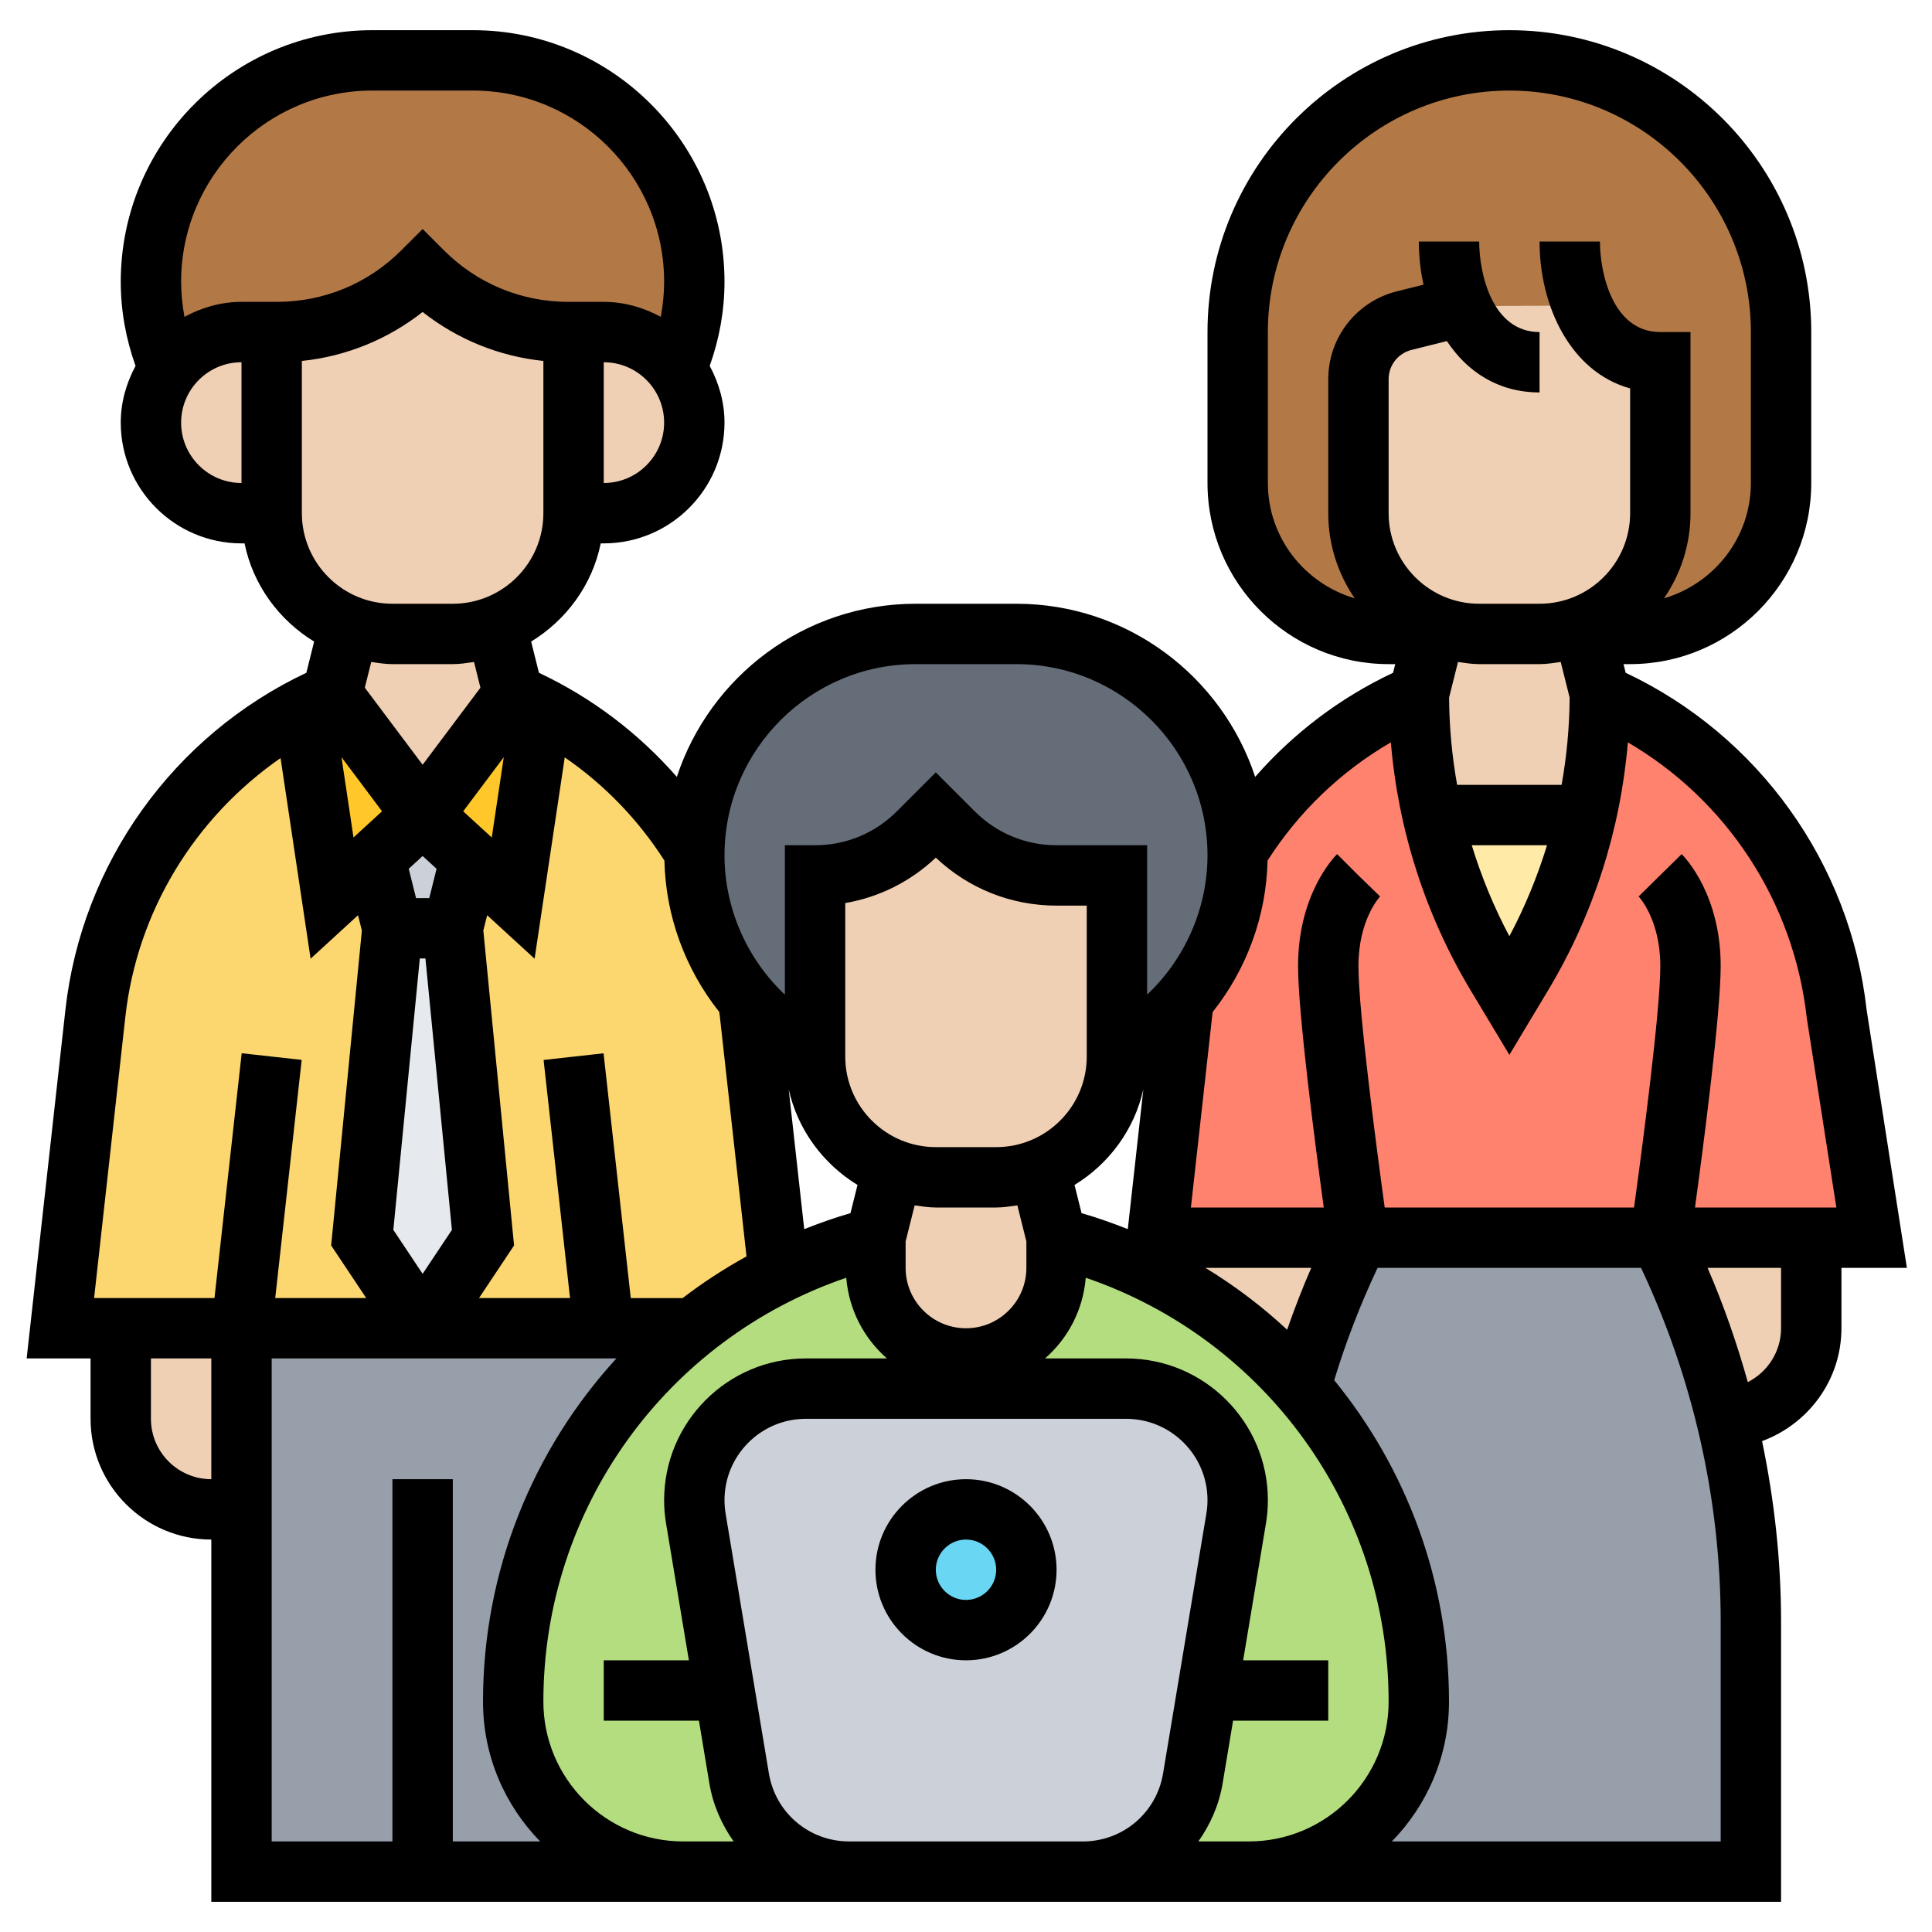
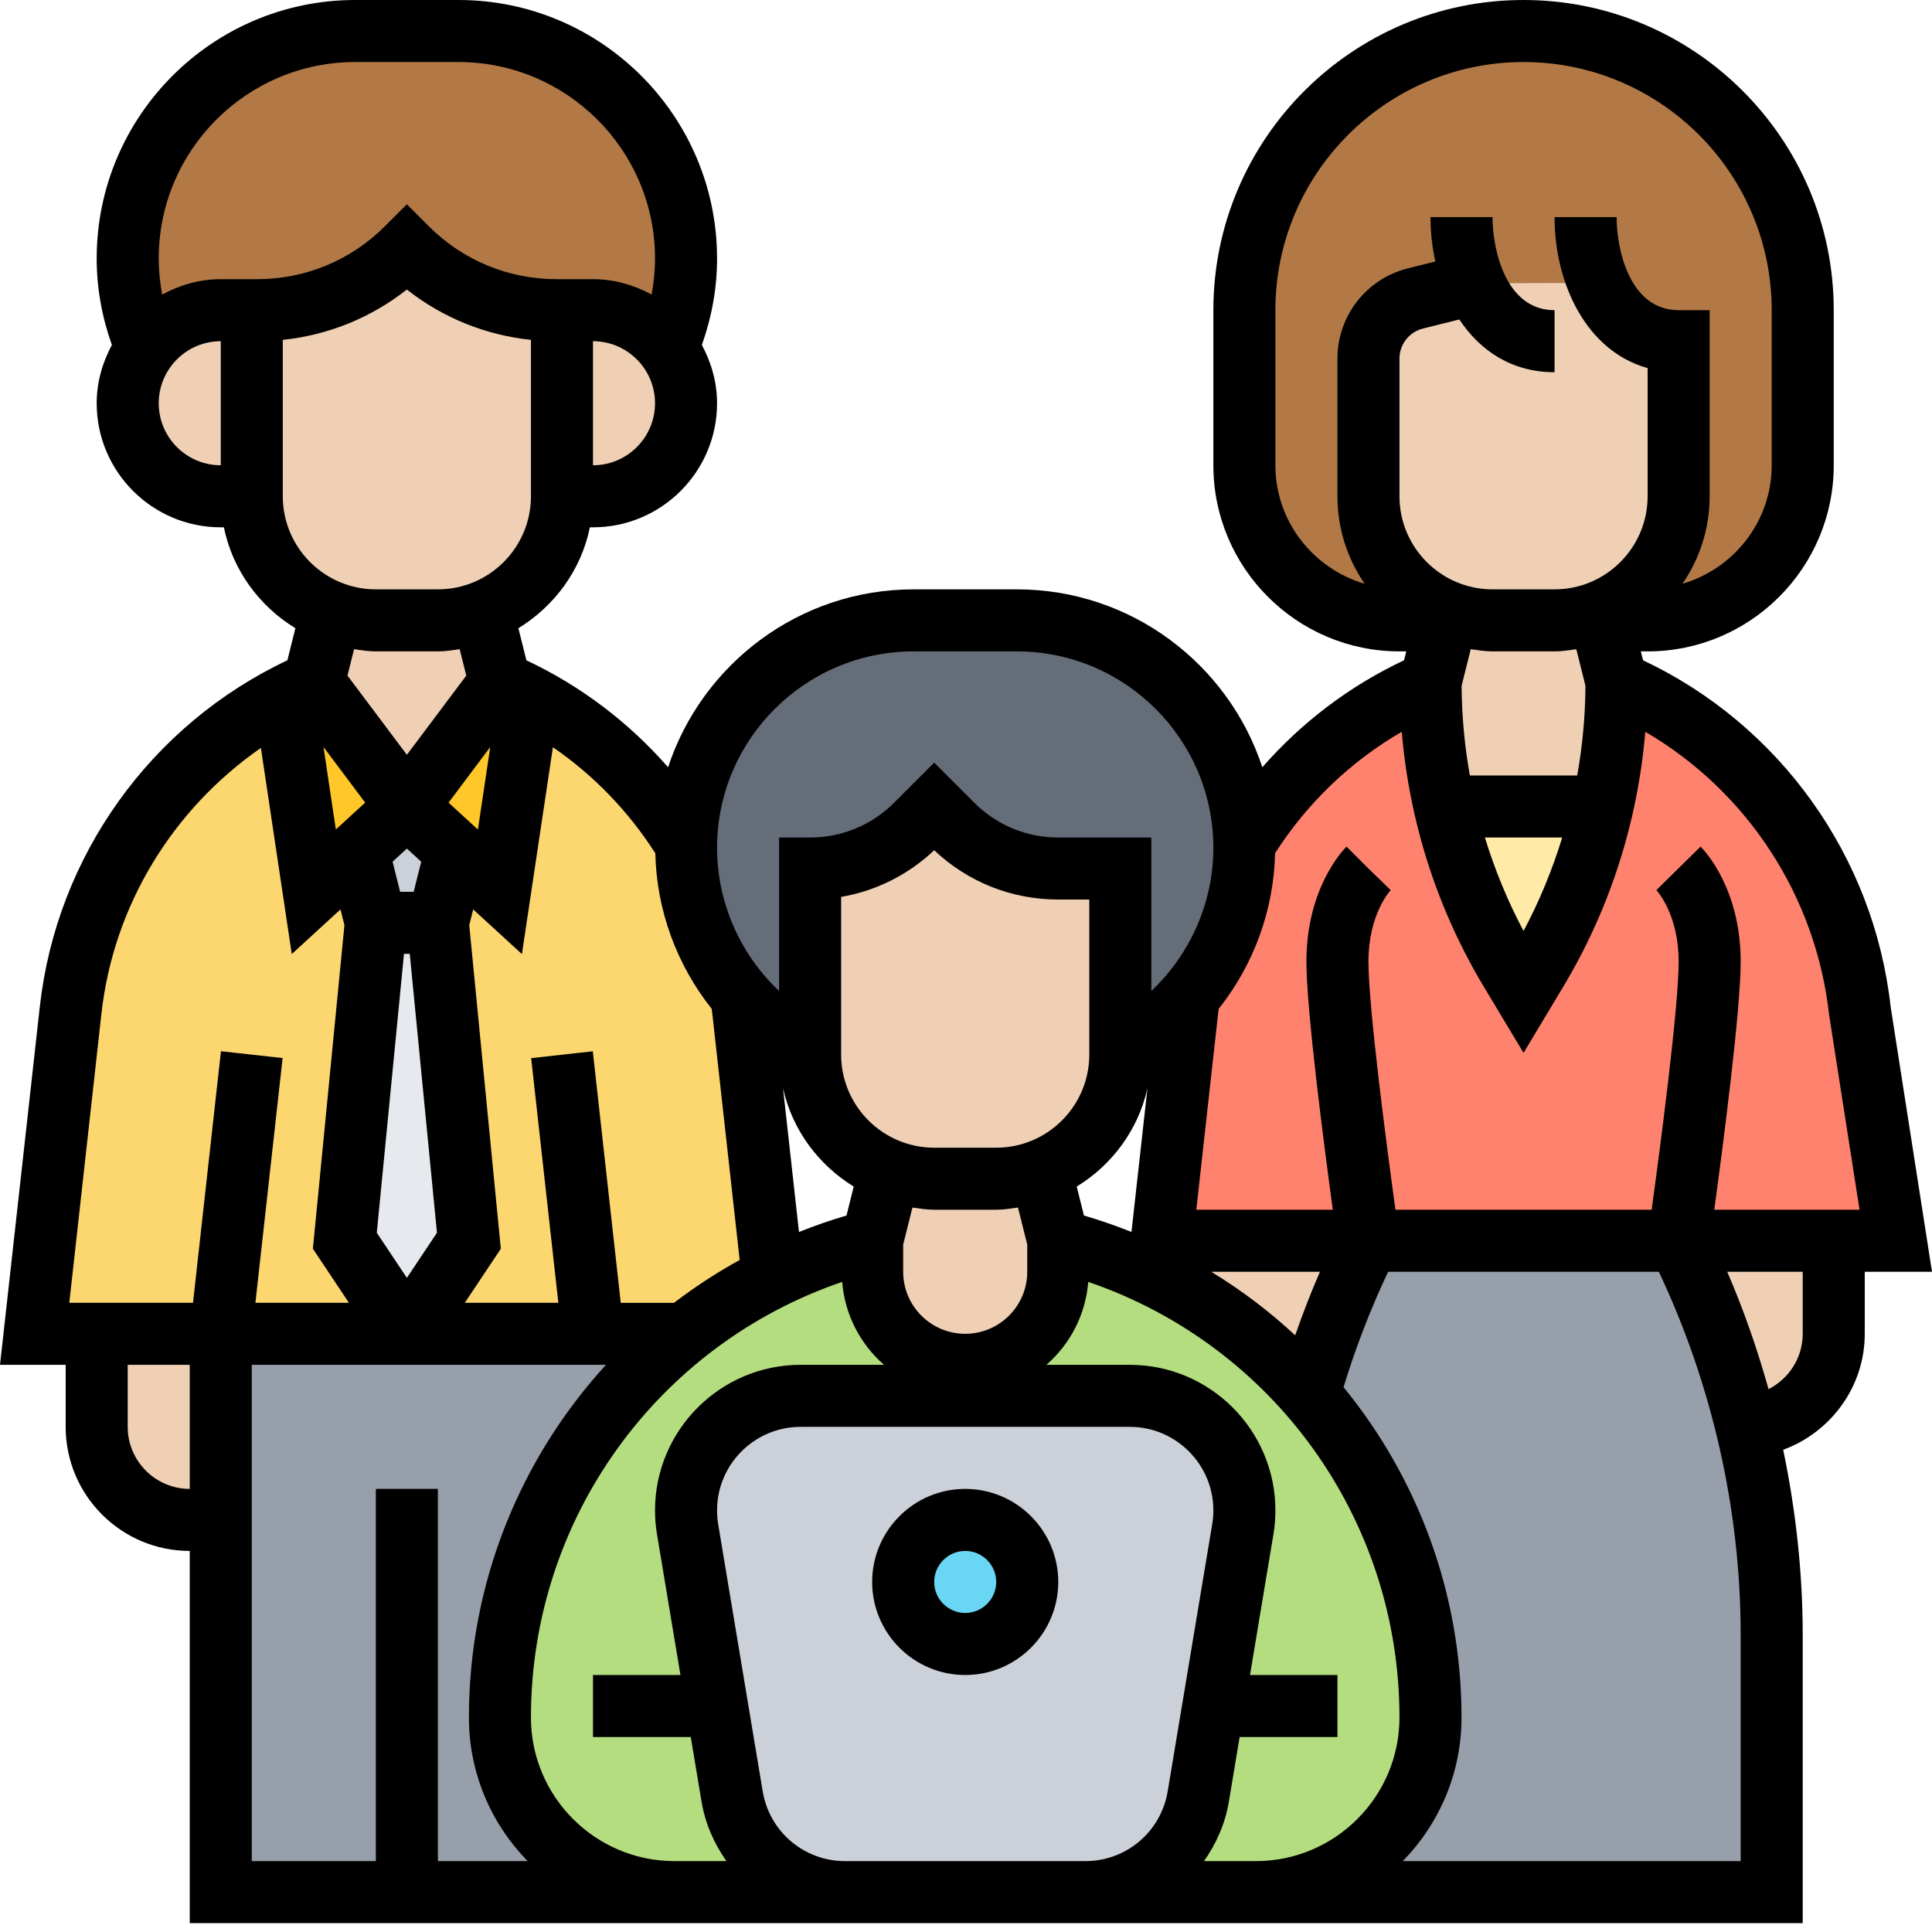
- <svg xmlns="http://www.w3.org/2000/svg" id="Layer_5" enable-background="new 0 0 64 64" height="512" viewBox="0 0 64 64" width="512">
-   <g>
-     <g>
-       <g>
-         <path d="m14 62h-6v-12-6h6 6 2.94l-2.58 2.62c-2.12 2.71-3.36 6.12-3.36 9.75 0 1.55.63 2.96 1.65 3.98s2.43 1.65 3.98 1.65z" fill="#969faa" />
+ <svg xmlns="http://www.w3.org/2000/svg" version="1.1" width="24" viewBox="0 0 3 3" height="24" enable-background="new 0 0 64 64" id="Layer_5">
+   <defs id="defs123" />
+   <g transform="matrix(0.04816569,0,0,0.04816569,-0.0425303,-0.04816569)" id="g118">
+     <g id="g110">
+       <g id="g4">
+         <path id="path2" fill="#969faa" d="M 14,62 H 8 V 50 44 h 6 6 2.94 l -2.58,2.62 C 18.24,49.33 17,52.74 17,56.37 c 0,1.55 0.63,2.96 1.65,3.98 1.02,1.02 2.43,1.65 3.98,1.65 z" />
      </g>
-       <g>
-         <path d="m13 30.75h2l1 10.25-2 3-2-3z" fill="#e6e9ed" />
+       <g id="g8">
+         <path id="path6" fill="#e6e9ed" d="m 13,30.75 h 2 L 16,41 14,44 12,41 Z" />
      </g>
-       <g>
-         <path d="m14 27 1.58 1.45-.58 2.3h-2l-.58-2.3z" fill="#ccd1d9" />
+       <g id="g12">
+         <path id="path10" fill="#ccd1d9" d="m 14,27 1.58,1.45 -0.58,2.3 h -2 l -0.58,-2.3 z" />
      </g>
-       <g>
-         <path d="m13 30.75-1 10.25 2 3h-6-4-2l1.16-10.43c.26-2.34 1.14-4.52 2.49-6.35 1.15-1.55 2.65-2.85 4.41-3.77l.94 6.3 1.42-1.3z" fill="#fcd770" />
+       <g id="g16">
+         <path id="path14" fill="#fcd770" d="M 13,30.75 12,41 14,44 H 8 4 2 L 3.16,33.57 C 3.42,31.23 4.3,29.05 5.65,27.22 6.8,25.67 8.3,24.37 10.06,23.45 l 0.94,6.3 1.42,-1.3 z" />
      </g>
-       <g>
-         <path d="m23 28.2h.01c-.01.04-.01.09-.01.13 0 1.15.27 2.28.78 3.28.27.54.6 1.05 1.01 1.51l-.01.01c.03.14.04.29.06.44l.96 8.61c-1.02.5-1.98 1.12-2.86 1.82h-2.94-6l2-3-1-10.25.58-2.3 1.42 1.3.94-6.3c2.1 1.11 3.85 2.76 5.06 4.75z" fill="#fcd770" />
+       <g id="g20">
+         <path id="path18" fill="#fcd770" d="m 23,28.2 h 0.01 C 23,28.24 23,28.29 23,28.33 c 0,1.15 0.27,2.28 0.78,3.28 0.27,0.54 0.6,1.05 1.01,1.51 l -0.01,0.01 c 0.03,0.14 0.04,0.29 0.06,0.44 l 0.96,8.61 C 24.78,42.68 23.82,43.3 22.94,44 H 20 14 l 2,-3 -1,-10.25 0.58,-2.3 1.42,1.3 0.94,-6.3 c 2.1,1.11 3.85,2.76 5.06,4.75 z" />
      </g>
-       <g>
-         <path d="m17 23c.32.14.63.29.94.45l-.94 6.3-1.42-1.3-1.58-1.45z" fill="#ffc729" />
+       <g id="g24">
+         <path id="path22" fill="#ffc729" d="m 17,23 c 0.32,0.14 0.63,0.29 0.94,0.45 L 17,29.75 15.58,28.45 14,27 Z" />
      </g>
-       <g>
-         <path d="m12.42 28.45-1.42 1.3-.94-6.3c.31-.16.62-.31.94-.45l3 4z" fill="#ffc729" />
+       <g id="g28">
+         <path id="path26" fill="#ffc729" d="M 12.42,28.45 11,29.75 10.06,23.45 C 10.37,23.29 10.68,23.14 11,23 l 3,4 z" />
      </g>
-       <g>
-         <path d="m8 11c-.99 0-1.87.48-2.41 1.22-.38-.9-.59-1.88-.59-2.89 0-4.05 3.28-7.33 7.33-7.33h3.34c2.03 0 3.86.82 5.18 2.15 1.33 1.32 2.15 3.15 2.15 5.18 0 1.01-.21 1.99-.59 2.89-.09-.12-.18-.23-.29-.34-.54-.54-1.29-.88-2.12-.88h-1-.17c-1.81 0-3.55-.72-4.83-2-1.28 1.28-3.02 2-4.83 2h-.17z" fill="#b27946" />
+       <g id="g32">
+         <path id="path30" fill="#b27946" d="M 8,11 C 7.01,11 6.13,11.48 5.59,12.22 5.21,11.32 5,10.34 5,9.33 5,5.28 8.28,2 12.33,2 h 3.34 C 17.7,2 19.53,2.82 20.85,4.15 22.18,5.47 23,7.3 23,9.33 23,10.34 22.79,11.32 22.41,12.22 22.32,12.1 22.23,11.99 22.12,11.88 21.58,11.34 20.83,11 20,11 H 19 18.83 C 17.02,11 15.28,10.28 14,9 12.72,10.28 10.98,11 9.17,11 H 9 Z" />
      </g>
-       <g>
-         <path d="m45 17c0 1.7 1.06 3.16 2.57 3.73v.01l-.07.26h-1.5c-2.76 0-5-2.24-5-5v-5c0-4.97 4.03-9 9-9 2.48 0 4.74 1.01 6.36 2.64 1.63 1.62 2.64 3.88 2.64 6.36v5c0 2.76-2.24 5-5 5h-1.5l-.07-.26v-.01c1.51-.57 2.57-2.03 2.57-3.73v-5c-1.25 0-2.11-.79-2.59-1.87l-3.99.01-1.91.48c-.89.22-1.51 1.02-1.51 1.94z" fill="#b27946" />
+       <g id="g36">
+         <path id="path34" fill="#b27946" d="m 45,17 c 0,1.7 1.06,3.16 2.57,3.73 v 0.01 L 47.5,21 H 46 c -2.76,0 -5,-2.24 -5,-5 v -5 c 0,-4.97 4.03,-9 9,-9 2.48,0 4.74,1.01 6.36,2.64 C 57.99,6.26 59,8.52 59,11 v 5 c 0,2.76 -2.24,5 -5,5 H 52.5 L 52.43,20.74 V 20.73 C 53.94,20.16 55,18.7 55,17 v -5 c -1.25,0 -2.11,-0.79 -2.59,-1.87 l -3.99,0.01 -1.91,0.48 C 45.62,10.84 45,11.64 45,12.56 Z" />
      </g>
-       <g>
-         <path d="m58 53.71v8.29h-16.63c3.11 0 5.63-2.52 5.63-5.63 0-3.63-1.24-7.04-3.36-9.75-.18-.23-.37-.46-.56-.68.48-1.7 1.13-3.35 1.92-4.94h10c.96 1.92 1.69 3.93 2.19 5.99.54 2.19.81 4.45.81 6.72z" fill="#969faa" />
+       <g id="g40">
+         <path id="path38" fill="#969faa" d="M 58,53.71 V 62 H 41.37 C 44.48,62 47,59.48 47,56.37 47,52.74 45.76,49.33 43.64,46.62 43.46,46.39 43.27,46.16 43.08,45.94 43.56,44.24 44.21,42.59 45,41 h 10 c 0.96,1.92 1.69,3.93 2.19,5.99 0.54,2.19 0.81,4.45 0.81,6.72 z" />
      </g>
-       <g>
-         <path d="m55 41h-10-6.67l.83-7.43c.02-.15.03-.3.06-.44l-.01-.01c1.15-1.32 1.79-3.02 1.79-4.79 0-.05 0-.09-.01-.14h.01c1.39-2.27 3.47-4.1 6-5.19 0 1.36.15 2.7.45 4h.01c.41 1.85 1.12 3.64 2.11 5.29l.43.71.43-.71c.99-1.65 1.7-3.44 2.11-5.29h.01c.3-1.3.45-2.64.45-4 2.16.92 4 2.4 5.35 4.22 1.35 1.83 2.23 4.01 2.49 6.35l1.16 7.43h-2z" fill="#ff826e" />
+       <g id="g44">
+         <path id="path42" fill="#ff826e" d="M 55,41 H 45 38.33 l 0.83,-7.43 c 0.02,-0.15 0.03,-0.3 0.06,-0.44 L 39.21,33.12 C 40.36,31.8 41,30.1 41,28.33 41,28.28 41,28.24 40.99,28.19 H 41 c 1.39,-2.27 3.47,-4.1 6,-5.19 0,1.36 0.15,2.7 0.45,4 h 0.01 c 0.41,1.85 1.12,3.64 2.11,5.29 L 50,33 50.43,32.29 c 0.99,-1.65 1.7,-3.44 2.11,-5.29 h 0.01 c 0.3,-1.3 0.45,-2.64 0.45,-4 2.16,0.92 4,2.4 5.35,4.22 1.35,1.83 2.23,4.01 2.49,6.35 L 62,41 h -2 z" />
      </g>
-       <g>
-         <path d="m47.46 27h5.08c-.41 1.85-1.12 3.64-2.11 5.29l-.43.71-.43-.71c-.99-1.65-1.7-3.44-2.11-5.29z" fill="#ffeaa7" />
+       <g id="g48">
+         <path id="path46" fill="#ffeaa7" d="m 47.46,27 h 5.08 c -0.41,1.85 -1.12,3.64 -2.11,5.29 L 50,33 49.57,32.29 C 48.58,30.64 47.87,28.85 47.46,27 Z" />
      </g>
-       <g>
-         <path d="m43.64 46.62c-.18-.23-.37-.46-.56-.68-1.35-1.55-3.01-2.83-4.88-3.76-1-.5-2.08-.9-3.2-1.18v1c0 .83-.34 1.58-.88 2.12s-1.29.88-2.12.88c-1.66 0-3-1.34-3-3v-1c-1.12.28-2.19.68-3.2 1.18-1.02.5-1.98 1.12-2.86 1.82l-2.58 2.62c-2.12 2.71-3.36 6.12-3.36 9.75 0 1.55.63 2.96 1.65 3.98s2.43 1.65 3.98 1.65h1.3 4.2 7.74 5.13.37c3.11 0 5.63-2.52 5.63-5.63 0-3.63-1.24-7.04-3.36-9.75z" fill="#b4dd7f" />
+       <g id="g52">
+         <path id="path50" fill="#b4dd7f" d="M 43.64,46.62 C 43.46,46.39 43.27,46.16 43.08,45.94 41.73,44.39 40.07,43.11 38.2,42.18 37.2,41.68 36.12,41.28 35,41 v 1 c 0,0.83 -0.34,1.58 -0.88,2.12 C 33.58,44.66 32.83,45 32,45 30.34,45 29,43.66 29,42 v -1 c -1.12,0.28 -2.19,0.68 -3.2,1.18 -1.02,0.5 -1.98,1.12 -2.86,1.82 l -2.58,2.62 C 18.24,49.33 17,52.74 17,56.37 c 0,1.55 0.63,2.96 1.65,3.98 1.02,1.02 2.43,1.65 3.98,1.65 h 1.3 4.2 7.74 5.13 0.37 C 44.48,62 47,59.48 47,56.37 47,52.74 45.76,49.33 43.64,46.62 Z" />
      </g>
-       <g>
-         <path d="m40.99 28.19c.01.05.01.09.01.14 0 1.77-.64 3.47-1.79 4.79-.33.4-.71.76-1.14 1.08l-1.07.8v-6h-2c-1.28 0-2.51-.51-3.41-1.41l-.59-.59-.59.59c-.9.9-2.13 1.41-3.41 1.41v6l-1.07-.8c-.43-.32-.81-.68-1.14-1.08-.41-.46-.74-.97-1.01-1.51-.51-1-.78-2.13-.78-3.28 0-.04 0-.09.01-.13.06-3.99 3.31-7.2 7.32-7.2h3.34c2.03 0 3.86.82 5.18 2.15 1.3 1.29 2.11 3.06 2.14 5.04z" fill="#656d78" />
+       <g id="g56">
+         <path id="path54" fill="#656d78" d="M 40.99,28.19 C 41,28.24 41,28.28 41,28.33 c 0,1.77 -0.64,3.47 -1.79,4.79 -0.33,0.4 -0.71,0.76 -1.14,1.08 L 37,35 v -6 h -2 c -1.28,0 -2.51,-0.51 -3.41,-1.41 L 31,27 30.41,27.59 C 29.51,28.49 28.28,29 27,29 v 6 L 25.93,34.2 C 25.5,33.88 25.12,33.52 24.79,33.12 24.38,32.66 24.05,32.15 23.78,31.61 23.27,30.61 23,29.48 23,28.33 23,28.29 23,28.24 23.01,28.2 23.07,24.21 26.32,21 30.33,21 h 3.34 c 2.03,0 3.86,0.82 5.18,2.15 1.3,1.29 2.11,3.06 2.14,5.04 z" />
      </g>
-       <g>
-         <path d="m41 49.69c0 .21-.02.41-.05.61l-.95 5.7-.49 2.91c-.29 1.78-1.83 3.09-3.64 3.09h-7.74c-1.81 0-3.35-1.31-3.64-3.09l-.49-2.91-.95-5.7c-.03-.2-.05-.4-.05-.61 0-2.04 1.65-3.69 3.69-3.69h5.31 5.31c1.02 0 1.94.41 2.61 1.08s1.08 1.59 1.08 2.61z" fill="#ccd1d9" />
+       <g id="g60">
+         <path id="path58" fill="#ccd1d9" d="m 41,49.69 c 0,0.21 -0.02,0.41 -0.05,0.61 L 40,56 39.51,58.91 C 39.22,60.69 37.68,62 35.87,62 h -7.74 c -1.81,0 -3.35,-1.31 -3.64,-3.09 L 24,56 23.05,50.3 C 23.02,50.1 23,49.9 23,49.69 23,47.65 24.65,46 26.69,46 H 32 37.31 c 1.02,0 1.94,0.41 2.61,1.08 0.67,0.67 1.08,1.59 1.08,2.61 z" />
      </g>
-       <g>
-         <circle cx="32" cy="52" fill="#69d6f4" r="2" />
+       <g id="g64">
+         <circle id="circle62" r="2" fill="#69d6f4" cy="52" cx="32" />
      </g>
-       <g>
-         <path d="m8 44v6h-1c-1.66 0-3-1.34-3-3v-3z" fill="#f0d0b4" />
+       <g id="g68">
+         <path id="path66" fill="#f0d0b4" d="m 8,44 v 6 H 7 C 5.34,50 4,48.66 4,47 v -3 z" />
      </g>
-       <g>
-         <path d="m22.41 12.22c.37.5.59 1.11.59 1.78 0 1.66-1.34 3-3 3h-1v-6h1c.83 0 1.58.34 2.12.88.11.11.2.22.29.34z" fill="#f0d0b4" />
+       <g id="g72">
+         <path id="path70" fill="#f0d0b4" d="m 22.41,12.22 c 0.37,0.5 0.59,1.11 0.59,1.78 0,1.66 -1.34,3 -3,3 h -1 v -6 h 1 c 0.83,0 1.58,0.34 2.12,0.88 0.11,0.11 0.2,0.22 0.29,0.34 z" />
      </g>
-       <g>
-         <path d="m19 11v6c0 1.7-1.06 3.16-2.57 3.73-.44.18-.93.27-1.43.27h-2c-.51 0-.99-.09-1.43-.27-1.51-.57-2.57-2.03-2.57-3.73v-6h.17c1.81 0 3.55-.72 4.83-2 1.28 1.28 3.02 2 4.83 2z" fill="#f0d0b4" />
+       <g id="g76">
+         <path id="path74" fill="#f0d0b4" d="m 19,11 v 6 c 0,1.7 -1.06,3.16 -2.57,3.73 C 15.99,20.91 15.5,21 15,21 H 13 C 12.49,21 12.01,20.91 11.57,20.73 10.06,20.16 9,18.7 9,17 v -6 h 0.17 c 1.81,0 3.55,-0.72 4.83,-2 1.28,1.28 3.02,2 4.83,2 z" />
      </g>
-       <g>
-         <path d="m9 11v6h-1c-.83 0-1.58-.34-2.12-.88s-.88-1.29-.88-2.12c0-.67.22-1.28.59-1.78.54-.74 1.42-1.22 2.41-1.22z" fill="#f0d0b4" />
+       <g id="g80">
+         <path id="path78" fill="#f0d0b4" d="m 9,11 v 6 H 8 C 7.17,17 6.42,16.66 5.88,16.12 5.34,15.58 5,14.83 5,14 5,13.33 5.22,12.72 5.59,12.22 6.13,11.48 7.01,11 8,11 Z" />
      </g>
-       <g>
-         <path d="m11.57 20.73c.44.18.92.27 1.43.27h2c.5 0 .99-.09 1.43-.27l.57 2.27-3 4-3-4z" fill="#f0d0b4" />
+       <g id="g84">
+         <path id="path82" fill="#f0d0b4" d="M 11.57,20.73 C 12.01,20.91 12.49,21 13,21 h 2 c 0.5,0 0.99,-0.09 1.43,-0.27 L 17,23 14,27 11,23 Z" />
      </g>
-       <g>
-         <path d="m35 41v1c0 .83-.34 1.58-.88 2.12s-1.29.88-2.12.88c-1.66 0-3-1.34-3-3v-1l.57-2.27c.44.18.92.27 1.43.27h2c.5 0 .99-.09 1.43-.27z" fill="#f0d0b4" />
+       <g id="g88">
+         <path id="path86" fill="#f0d0b4" d="m 35,41 v 1 c 0,0.83 -0.34,1.58 -0.88,2.12 C 33.58,44.66 32.83,45 32,45 30.34,45 29,43.66 29,42 v -1 l 0.57,-2.27 C 30.01,38.91 30.49,39 31,39 h 2 c 0.5,0 0.99,-0.09 1.43,-0.27 z" />
      </g>
-       <g>
-         <path d="m37 29v6c0 1.7-1.06 3.16-2.57 3.73-.44.18-.93.27-1.43.27h-2c-.51 0-.99-.09-1.43-.27-1.51-.57-2.57-2.03-2.57-3.73v-6c1.28 0 2.51-.51 3.41-1.41l.59-.59.59.59c.9.9 2.13 1.41 3.41 1.41z" fill="#f0d0b4" />
+       <g id="g92">
+         <path id="path90" fill="#f0d0b4" d="m 37,29 v 6 c 0,1.7 -1.06,3.16 -2.57,3.73 C 33.99,38.91 33.5,39 33,39 H 31 C 30.49,39 30.01,38.91 29.57,38.73 28.06,38.16 27,36.7 27,35 v -6 c 1.28,0 2.51,-0.51 3.41,-1.41 L 31,27 31.59,27.59 C 32.49,28.49 33.72,29 35,29 Z" />
      </g>
-       <g>
-         <path d="m38.33 41h6.67c-.79 1.59-1.44 3.24-1.92 4.94-1.35-1.55-3.01-2.83-4.88-3.76z" fill="#f0d0b4" />
+       <g id="g96">
+         <path id="path94" fill="#f0d0b4" d="M 38.33,41 H 45 c -0.79,1.59 -1.44,3.24 -1.92,4.94 -1.35,-1.55 -3.01,-2.83 -4.88,-3.76 z" />
      </g>
-       <g>
-         <path d="m60 44c0 1.59-1.24 2.89-2.8 2.99h-.01c-.5-2.06-1.23-4.07-2.19-5.99h5z" fill="#f0d0b4" />
+       <g id="g100">
+         <path id="path98" fill="#f0d0b4" d="m 60,44 c 0,1.59 -1.24,2.89 -2.8,2.99 H 57.19 C 56.69,44.93 55.96,42.92 55,41 h 5 z" />
      </g>
-       <g>
-         <path d="m53 23c0 1.36-.15 2.7-.45 4h-.01-5.08-.01c-.3-1.3-.45-2.64-.45-4l.5-2 .07-.26v-.01c.44.18.92.27 1.43.27h2c.51 0 .99-.09 1.43-.27v.01l.07.26z" fill="#f0d0b4" />
+       <g id="g104">
+         <path id="path102" fill="#f0d0b4" d="m 53,23 c 0,1.36 -0.15,2.7 -0.45,4 H 52.54 47.46 47.45 C 47.15,25.7 47,24.36 47,23 l 0.5,-2 0.07,-0.26 V 20.73 C 48.01,20.91 48.49,21 49,21 h 2 c 0.51,0 0.99,-0.09 1.43,-0.27 v 0.01 L 52.5,21 Z" />
      </g>
-       <g>
-         <path d="m52.41 10.13c.48 1.08 1.34 1.87 2.59 1.87v5c0 1.7-1.06 3.16-2.57 3.73-.44.18-.92.27-1.43.27h-2c-.51 0-.99-.09-1.43-.27-1.51-.57-2.57-2.03-2.57-3.73v-4.44c0-.92.62-1.72 1.51-1.94l1.91-.48z" fill="#f0d0b4" />
+       <g id="g108">
+         <path id="path106" fill="#f0d0b4" d="M 52.41,10.13 C 52.89,11.21 53.75,12 55,12 v 5 c 0,1.7 -1.06,3.16 -2.57,3.73 C 51.99,20.91 51.51,21 51,21 H 49 C 48.49,21 48.01,20.91 47.57,20.73 46.06,20.16 45,18.7 45,17 v -4.44 c 0,-0.92 0.62,-1.72 1.51,-1.94 l 1.91,-0.48 z" />
      </g>
    </g>
-     <g>
-       <path d="m32 49c-1.654 0-3 1.346-3 3s1.346 3 3 3 3-1.346 3-3-1.346-3-3-3zm0 4c-.551 0-1-.449-1-1s.449-1 1-1 1 .449 1 1-.449 1-1 1z" />
-       <path d="m63.168 42-1.333-8.541c-.54-4.859-3.58-9.096-7.982-11.172l-.072-.287h.219c3.309 0 6-2.691 6-6v-5c0-5.514-4.486-10-10-10s-10 4.486-10 10v5c0 3.309 2.691 6 6 6h.219l-.072.287c-1.759.828-3.302 2.002-4.568 3.448-1.095-3.326-4.225-5.735-7.912-5.735h-3.333c-3.687 0-6.818 2.409-7.913 5.735-1.266-1.446-2.809-2.62-4.568-3.448l-.258-1.034c1.164-.713 2.024-1.874 2.305-3.253h.1c2.206 0 4-1.794 4-4 0-.683-.188-1.316-.49-1.879.319-.896.49-1.83.49-2.788 0-4.595-3.738-8.333-8.333-8.333h-3.333c-4.596 0-8.334 3.738-8.334 8.333 0 .958.171 1.892.49 2.788-.302.563-.49 1.196-.49 1.879 0 2.206 1.794 4 4 4h.101c.281 1.38 1.141 2.541 2.305 3.253l-.258 1.034c-4.402 2.076-7.443 6.313-7.982 11.172l-1.283 11.541h2.117v2c0 2.206 1.794 4 4 4v12h15.631 1.296 4.202 7.741 5.13.369 17.631v-9.292c0-2.003-.221-4.005-.629-5.969 1.534-.566 2.629-2.028 2.629-3.739v-2zm-14.168-20h2c.24 0 .47-.038.701-.071l.295 1.18c-.006.973-.096 1.94-.266 2.891h-3.461c-.17-.951-.26-1.918-.266-2.891l.295-1.18c.232.033.462.071.702.071zm2.247 6c-.319 1.039-.733 2.049-1.247 3.013-.513-.964-.928-1.974-1.246-3.013zm-9.247-12v-5c0-4.411 3.589-8 8-8s8 3.589 8 8v5c0 1.813-1.22 3.331-2.877 3.82.552-.804.877-1.774.877-2.82v-6h-1c-1.582 0-2-1.962-2-3h-2c0 2.147 1.026 4.318 3 4.867v4.133c0 1.654-1.346 3-3 3h-2c-1.654 0-3-1.346-3-3v-4.438c0-.46.312-.859.758-.97l1.171-.293c.671 1.011 1.698 1.701 3.071 1.701v-2c-1.582 0-2-1.962-2-3h-2c0 .482.053.964.156 1.43l-.883.221c-1.338.334-2.273 1.531-2.273 2.911v4.438c0 1.046.325 2.016.877 2.82-1.657-.489-2.877-2.007-2.877-3.82zm4.074 8.591c.243 2.896 1.139 5.707 2.64 8.211l1.286 2.141 1.285-2.141c1.502-2.504 2.397-5.315 2.64-8.21 3.271 1.909 5.498 5.276 5.927 9.131l.98 6.277h-4.683c.284-2.086.851-6.433.851-8 0-2.347-1.161-3.575-1.293-3.707l-1.425 1.403c.029.031.718.785.718 2.304 0 1.503-.608 6.089-.87 8h-8.26c-.262-1.911-.87-6.496-.87-8 0-1.519.689-2.273.718-2.304l-.718-.696-.707-.707c-.132.132-1.293 1.36-1.293 3.707 0 1.567.567 5.914.851 8h-4.401l.703-6.322c.006-.052.013-.104.02-.156 1.125-1.417 1.777-3.18 1.816-5.014 1.041-1.626 2.434-2.957 4.085-3.917zm-3.436 19.458c-.825-.769-1.731-1.455-2.706-2.049h3.504c-.292.673-.558 1.357-.798 2.049zm-15.997-3.332-.514-4.631c.299 1.341 1.141 2.47 2.279 3.167l-.233.934c-.525.151-1.033.332-1.532.53zm3.359.407.299-1.194c.231.032.461.07.701.07h2c.24 0 .47-.038.701-.071l.299 1.195v.876c0 1.103-.897 2-2 2s-2-.897-2-2zm3-3.124h-2c-1.654 0-3-1.346-3-3v-5.085c1.122-.193 2.159-.709 3-1.504 1.086 1.026 2.5 1.589 4 1.589h1v5c0 1.654-1.346 3-3 3zm2.828 2.187-.233-.934c1.139-.697 1.981-1.826 2.28-3.168l-.515 4.631c-.5-.197-1.008-.378-1.532-.529zm-5.495-18.187h3.333c3.493 0 6.334 2.841 6.334 6.333 0 1.748-.738 3.426-2 4.615v-4.948h-3c-1.022 0-1.984-.398-2.707-1.121l-1.293-1.293-1.293 1.293c-.723.723-1.685 1.121-2.707 1.121h-1v4.949c-1.262-1.189-2-2.867-2-4.615 0-3.493 2.841-6.334 6.333-6.334zm-8.323 6.509c.039 1.833.691 3.597 1.817 5.014.007.053.014.104.02.158l.882 7.939c-.745.409-1.451.872-2.118 1.382h-1.716l-.901-8.11-1.987.221.876 7.887h-3.015l1.161-1.742-1.018-10.432.127-.508 1.571 1.44.999-6.669c1.312.903 2.431 2.058 3.302 3.42zm-9.354-1.634-.946.867-.398-2.66zm1.344 1.482.462.423-.242.97h-.438l-.242-.97zm2.688-3.274-.398 2.66-.946-.867zm-2.781 6.667h.186l.877 8.992-.97 1.455-.97-1.455zm6.093-15.75v-4c1.103 0 2 .897 2 2s-.897 2-2 2zm-14-2c0-1.103.897-2 2-2v4c-1.103 0-2-.897-2-2zm3.171-4h-.171-1c-.687 0-1.323.19-1.889.496-.071-.382-.111-.769-.111-1.163 0-3.492 2.841-6.333 6.333-6.333h3.333c3.493 0 6.334 2.841 6.334 6.333 0 .393-.04.781-.111 1.162-.566-.305-1.202-.495-1.889-.495h-1-.171c-1.557 0-3.021-.606-4.122-1.707l-.707-.707-.707.707c-1.101 1.101-2.564 1.707-4.122 1.707zm.829 1.957c1.466-.153 2.843-.712 4-1.622 1.157.91 2.534 1.469 4 1.622v5.043c0 1.654-1.346 3-3 3h-2c-1.654 0-3-1.346-3-3zm3 10.043h2c.24 0 .47-.038.702-.071l.213.852-1.915 2.552-1.915-2.553.213-.852c.232.034.462.072.702.072zm-8.847 11.68c.389-3.5 2.307-6.602 5.141-8.568l.995 6.646 1.571-1.44.127.508-1.017 10.432 1.162 1.742h-3.015l.877-7.89-1.988-.22-.901 8.11h-3.988zm.847 13.32v-2h2v4c-1.103 0-2-.897-2-2zm4-2h11.419c-2.767 3.024-4.419 7.033-4.419 11.369 0 1.801.724 3.435 1.894 4.631h-2.894v-12h-2v12h-4zm13.631 16c-2.554 0-4.631-2.077-4.631-4.631 0-6.399 4.067-12.005 10.033-14.042.088 1.066.588 2.007 1.349 2.673h-2.688c-2.588 0-4.694 2.106-4.694 4.694 0 .259.021.518.064.772l.756 4.534h-2.82v2h3.153l.346 2.078c.12.717.409 1.361.803 1.922h-.375zm5.498 0c-1.323 0-2.44-.947-2.658-2.251l-1.435-8.612c-.024-.147-.036-.295-.036-.443 0-1.486 1.208-2.694 2.694-2.694h10.611c1.487 0 2.695 1.208 2.695 2.694 0 .148-.012.296-.037.443l-1.435 8.611c-.217 1.305-1.335 2.252-2.657 2.252zm12.871 0h-1.302c.394-.561.684-1.205.803-1.922l.346-2.078h3.153v-2h-2.819l.755-4.533c.043-.255.064-.513.064-.773 0-2.588-2.106-4.694-4.694-4.694h-2.688c.762-.665 1.261-1.607 1.349-2.673 5.966 2.037 10.033 7.643 10.033 14.042 0 2.554-2.077 4.631-4.631 4.631zm16 0h-10.894c1.17-1.196 1.894-2.83 1.894-4.631 0-4.001-1.412-7.721-3.803-10.649.388-1.272.869-2.518 1.437-3.72h8.728c1.721 3.646 2.638 7.678 2.638 11.708zm2-17c0 .775-.448 1.453-1.102 1.784-.36-1.289-.801-2.556-1.332-3.784h2.434z" />
+     <g id="g116">
+       <path id="path112" d="m 32,49 c -1.654,0 -3,1.346 -3,3 0,1.654 1.346,3 3,3 1.654,0 3,-1.346 3,-3 0,-1.654 -1.346,-3 -3,-3 z m 0,4 c -0.551,0 -1,-0.449 -1,-1 0,-0.551 0.449,-1 1,-1 0.551,0 1,0.449 1,1 0,0.551 -0.449,1 -1,1 z" />
+       <path id="path114" d="M 63.168,42 61.835,33.459 C 61.295,28.6 58.255,24.363 53.853,22.287 L 53.781,22 H 54 c 3.309,0 6,-2.691 6,-6 V 11 C 60,5.486 55.514,1 50,1 44.486,1 40,5.486 40,11 v 5 c 0,3.309 2.691,6 6,6 h 0.219 l -0.072,0.287 c -1.759,0.828 -3.302,2.002 -4.568,3.448 C 40.484,22.409 37.354,20 33.667,20 h -3.333 c -3.687,0 -6.818,2.409 -7.913,5.735 -1.266,-1.446 -2.809,-2.62 -4.568,-3.448 L 17.595,21.253 C 18.759,20.54 19.619,19.379 19.9,18 H 20 c 2.206,0 4,-1.794 4,-4 0,-0.683 -0.188,-1.316 -0.49,-1.879 C 23.829,11.225 24,10.291 24,9.333 24,4.738 20.262,1 15.667,1 H 12.334 C 7.738,1 4,4.738 4,9.333 4,10.291 4.171,11.225 4.49,12.121 4.188,12.684 4,13.317 4,14 c 0,2.206 1.794,4 4,4 h 0.101 c 0.281,1.38 1.141,2.541 2.305,3.253 l -0.258,1.034 C 5.746,24.363 2.705,28.6 2.166,33.459 L 0.883,45 H 3 v 2 c 0,2.206 1.794,4 4,4 V 63 H 22.631 23.927 28.129 35.87 41 41.369 59 V 53.708 C 59,51.705 58.779,49.703 58.371,47.739 59.905,47.173 61,45.711 61,44 V 42 Z M 49,22 h 2 c 0.24,0 0.47,-0.038 0.701,-0.071 l 0.295,1.18 C 51.99,24.082 51.9,25.049 51.73,26 h -3.461 c -0.17,-0.951 -0.26,-1.918 -0.266,-2.891 l 0.295,-1.18 C 48.53,21.962 48.76,22 49,22 Z m 2.247,6 C 50.928,29.039 50.514,30.049 50,31.013 49.487,30.049 49.072,29.039 48.754,28 Z M 42,16 v -5 c 0,-4.411 3.589,-8 8,-8 4.411,0 8,3.589 8,8 v 5 c 0,1.813 -1.22,3.331 -2.877,3.82 C 55.675,19.016 56,18.046 56,17 V 11 H 55 C 53.418,11 53,9.038 53,8 h -2 c 0,2.147 1.026,4.318 3,4.867 V 17 c 0,1.654 -1.346,3 -3,3 h -2 c -1.654,0 -3,-1.346 -3,-3 v -4.438 c 0,-0.46 0.312,-0.859 0.758,-0.97 l 1.171,-0.293 C 48.6,12.31 49.627,13 51,13 V 11 C 49.418,11 49,9.038 49,8 h -2 c 0,0.482 0.053,0.964 0.156,1.43 L 46.273,9.651 C 44.935,9.985 44,11.182 44,12.562 V 17 c 0,1.046 0.325,2.016 0.877,2.82 C 43.22,19.331 42,17.813 42,16 Z m 4.074,8.591 c 0.243,2.896 1.139,5.707 2.64,8.211 L 50,34.943 51.285,32.802 c 1.502,-2.504 2.397,-5.315 2.64,-8.21 3.271,1.909 5.498,5.276 5.927,9.131 L 60.832,40 H 56.149 C 56.433,37.914 57,33.567 57,32 57,29.653 55.839,28.425 55.707,28.293 l -1.425,1.403 C 54.311,29.727 55,30.481 55,32 c 0,1.503 -0.608,6.089 -0.87,8 H 45.87 C 45.608,38.089 45,33.504 45,32 c 0,-1.519 0.689,-2.273 0.718,-2.304 L 45,29 44.293,28.293 C 44.161,28.425 43,29.653 43,32 c 0,1.567 0.567,5.914 0.851,8 H 39.45 l 0.703,-6.322 c 0.006,-0.052 0.013,-0.104 0.02,-0.156 1.125,-1.417 1.777,-3.18 1.816,-5.014 1.041,-1.626 2.434,-2.957 4.085,-3.917 z M 42.638,44.049 C 41.813,43.28 40.907,42.594 39.932,42 h 3.504 c -0.292,0.673 -0.558,1.357 -0.798,2.049 z M 26.641,40.717 26.127,36.086 c 0.299,1.341 1.141,2.47 2.279,3.167 l -0.233,0.934 c -0.525,0.151 -1.033,0.332 -1.532,0.53 z M 30,41.124 30.299,39.93 C 30.53,39.962 30.76,40 31,40 h 2 c 0.24,0 0.47,-0.038 0.701,-0.071 L 34,41.124 V 42 c 0,1.103 -0.897,2 -2,2 -1.103,0 -2,-0.897 -2,-2 z M 33,38 h -2 c -1.654,0 -3,-1.346 -3,-3 v -5.085 c 1.122,-0.193 2.159,-0.709 3,-1.504 1.086,1.026 2.5,1.589 4,1.589 h 1 v 5 c 0,1.654 -1.346,3 -3,3 z m 2.828,2.187 -0.233,-0.934 c 1.139,-0.697 1.981,-1.826 2.28,-3.168 l -0.515,4.631 c -0.5,-0.197 -1.008,-0.378 -1.532,-0.529 z M 30.333,22 h 3.333 c 3.493,0 6.334,2.841 6.334,6.333 0,1.748 -0.738,3.426 -2,4.615 V 28 h -3 c -1.022,0 -1.984,-0.398 -2.707,-1.121 L 31,25.586 29.707,26.879 C 28.984,27.602 28.022,28 27,28 h -1 v 4.949 C 24.738,31.76 24,30.082 24,28.334 24,24.841 26.841,22 30.333,22 Z m -8.323,6.509 c 0.039,1.833 0.691,3.597 1.817,5.014 0.007,0.053 0.014,0.104 0.02,0.158 l 0.882,7.939 c -0.745,0.409 -1.451,0.872 -2.118,1.382 h -1.716 l -0.901,-8.11 -1.987,0.221 0.876,7.887 h -3.015 l 1.161,-1.742 -1.018,-10.432 0.127,-0.508 1.571,1.44 0.999,-6.669 c 1.312,0.903 2.431,2.058 3.302,3.42 z m -9.354,-1.634 -0.946,0.867 -0.398,-2.66 z M 14,28.357 14.462,28.78 14.22,29.75 H 13.782 L 13.54,28.78 Z m 2.688,-3.274 -0.398,2.66 -0.946,-0.867 z m -2.781,6.667 h 0.186 L 14.97,40.742 14,42.197 13.03,40.742 Z M 20,16 v -4 c 1.103,0 2,0.897 2,2 0,1.103 -0.897,2 -2,2 z M 6,14 c 0,-1.103 0.897,-2 2,-2 v 4 C 6.897,16 6,15.103 6,14 Z M 9.171,10 H 9 8 C 7.313,10 6.677,10.19 6.111,10.496 6.04,10.114 6,9.727 6,9.333 6,5.841 8.841,3 12.333,3 h 3.333 C 19.159,3 22,5.841 22,9.333 22,9.726 21.96,10.114 21.889,10.495 21.323,10.19 20.687,10 20,10 H 19 18.829 C 17.272,10 15.808,9.394 14.707,8.293 L 14,7.586 13.293,8.293 C 12.192,9.394 10.729,10 9.171,10 Z M 10,11.957 c 1.466,-0.153 2.843,-0.712 4,-1.622 1.157,0.91 2.534,1.469 4,1.622 V 17 c 0,1.654 -1.346,3 -3,3 h -2 c -1.654,0 -3,-1.346 -3,-3 z M 13,22 h 2 c 0.24,0 0.47,-0.038 0.702,-0.071 L 15.915,22.781 14,25.333 12.085,22.78 12.298,21.928 C 12.53,21.962 12.76,22 13,22 Z M 4.153,33.68 c 0.389,-3.5 2.307,-6.602 5.141,-8.568 l 0.995,6.646 1.571,-1.44 0.127,0.508 L 10.97,41.258 12.132,43 H 9.117 L 9.994,35.11 8.006,34.89 7.105,43 H 3.117 Z M 5,47 v -2 h 2 v 4 C 5.897,49 5,48.103 5,47 Z M 9,45 H 20.419 C 17.652,48.024 16,52.033 16,56.369 16,58.17 16.724,59.804 17.894,61 H 15 V 49 H 13 V 61 H 9 Z M 22.631,61 C 20.077,61 18,58.923 18,56.369 18,49.97 22.067,44.364 28.033,42.327 28.121,43.393 28.621,44.334 29.382,45 H 26.694 C 24.106,45 22,47.106 22,49.694 c 0,0.259 0.021,0.518 0.064,0.772 L 22.82,55 H 20 v 2 h 3.153 l 0.346,2.078 c 0.12,0.717 0.409,1.361 0.803,1.922 h -0.375 z m 5.498,0 c -1.323,0 -2.44,-0.947 -2.658,-2.251 L 24.036,50.137 C 24.012,49.99 24,49.842 24,49.694 24,48.208 25.208,47 26.694,47 h 10.611 c 1.487,0 2.695,1.208 2.695,2.694 0,0.148 -0.012,0.296 -0.037,0.443 l -1.435,8.611 C 38.311,60.053 37.193,61 35.871,61 Z M 41,61 h -1.302 c 0.394,-0.561 0.684,-1.205 0.803,-1.922 L 40.847,57 H 44 v -2 h -2.819 l 0.755,-4.533 C 41.979,50.212 42,49.954 42,49.694 42,47.106 39.894,45 37.306,45 H 34.618 C 35.38,44.335 35.879,43.393 35.967,42.327 41.933,44.364 46,49.97 46,56.369 46,58.923 43.923,61 41.369,61 Z m 16,0 H 46.106 C 47.276,59.804 48,58.17 48,56.369 48,52.368 46.588,48.648 44.197,45.72 44.585,44.448 45.066,43.202 45.634,42 h 8.728 C 56.083,45.646 57,49.678 57,53.708 Z m 2,-17 c 0,0.775 -0.448,1.453 -1.102,1.784 C 57.538,44.495 57.097,43.228 56.566,42 H 59 Z" />
    </g>
  </g>
</svg>
